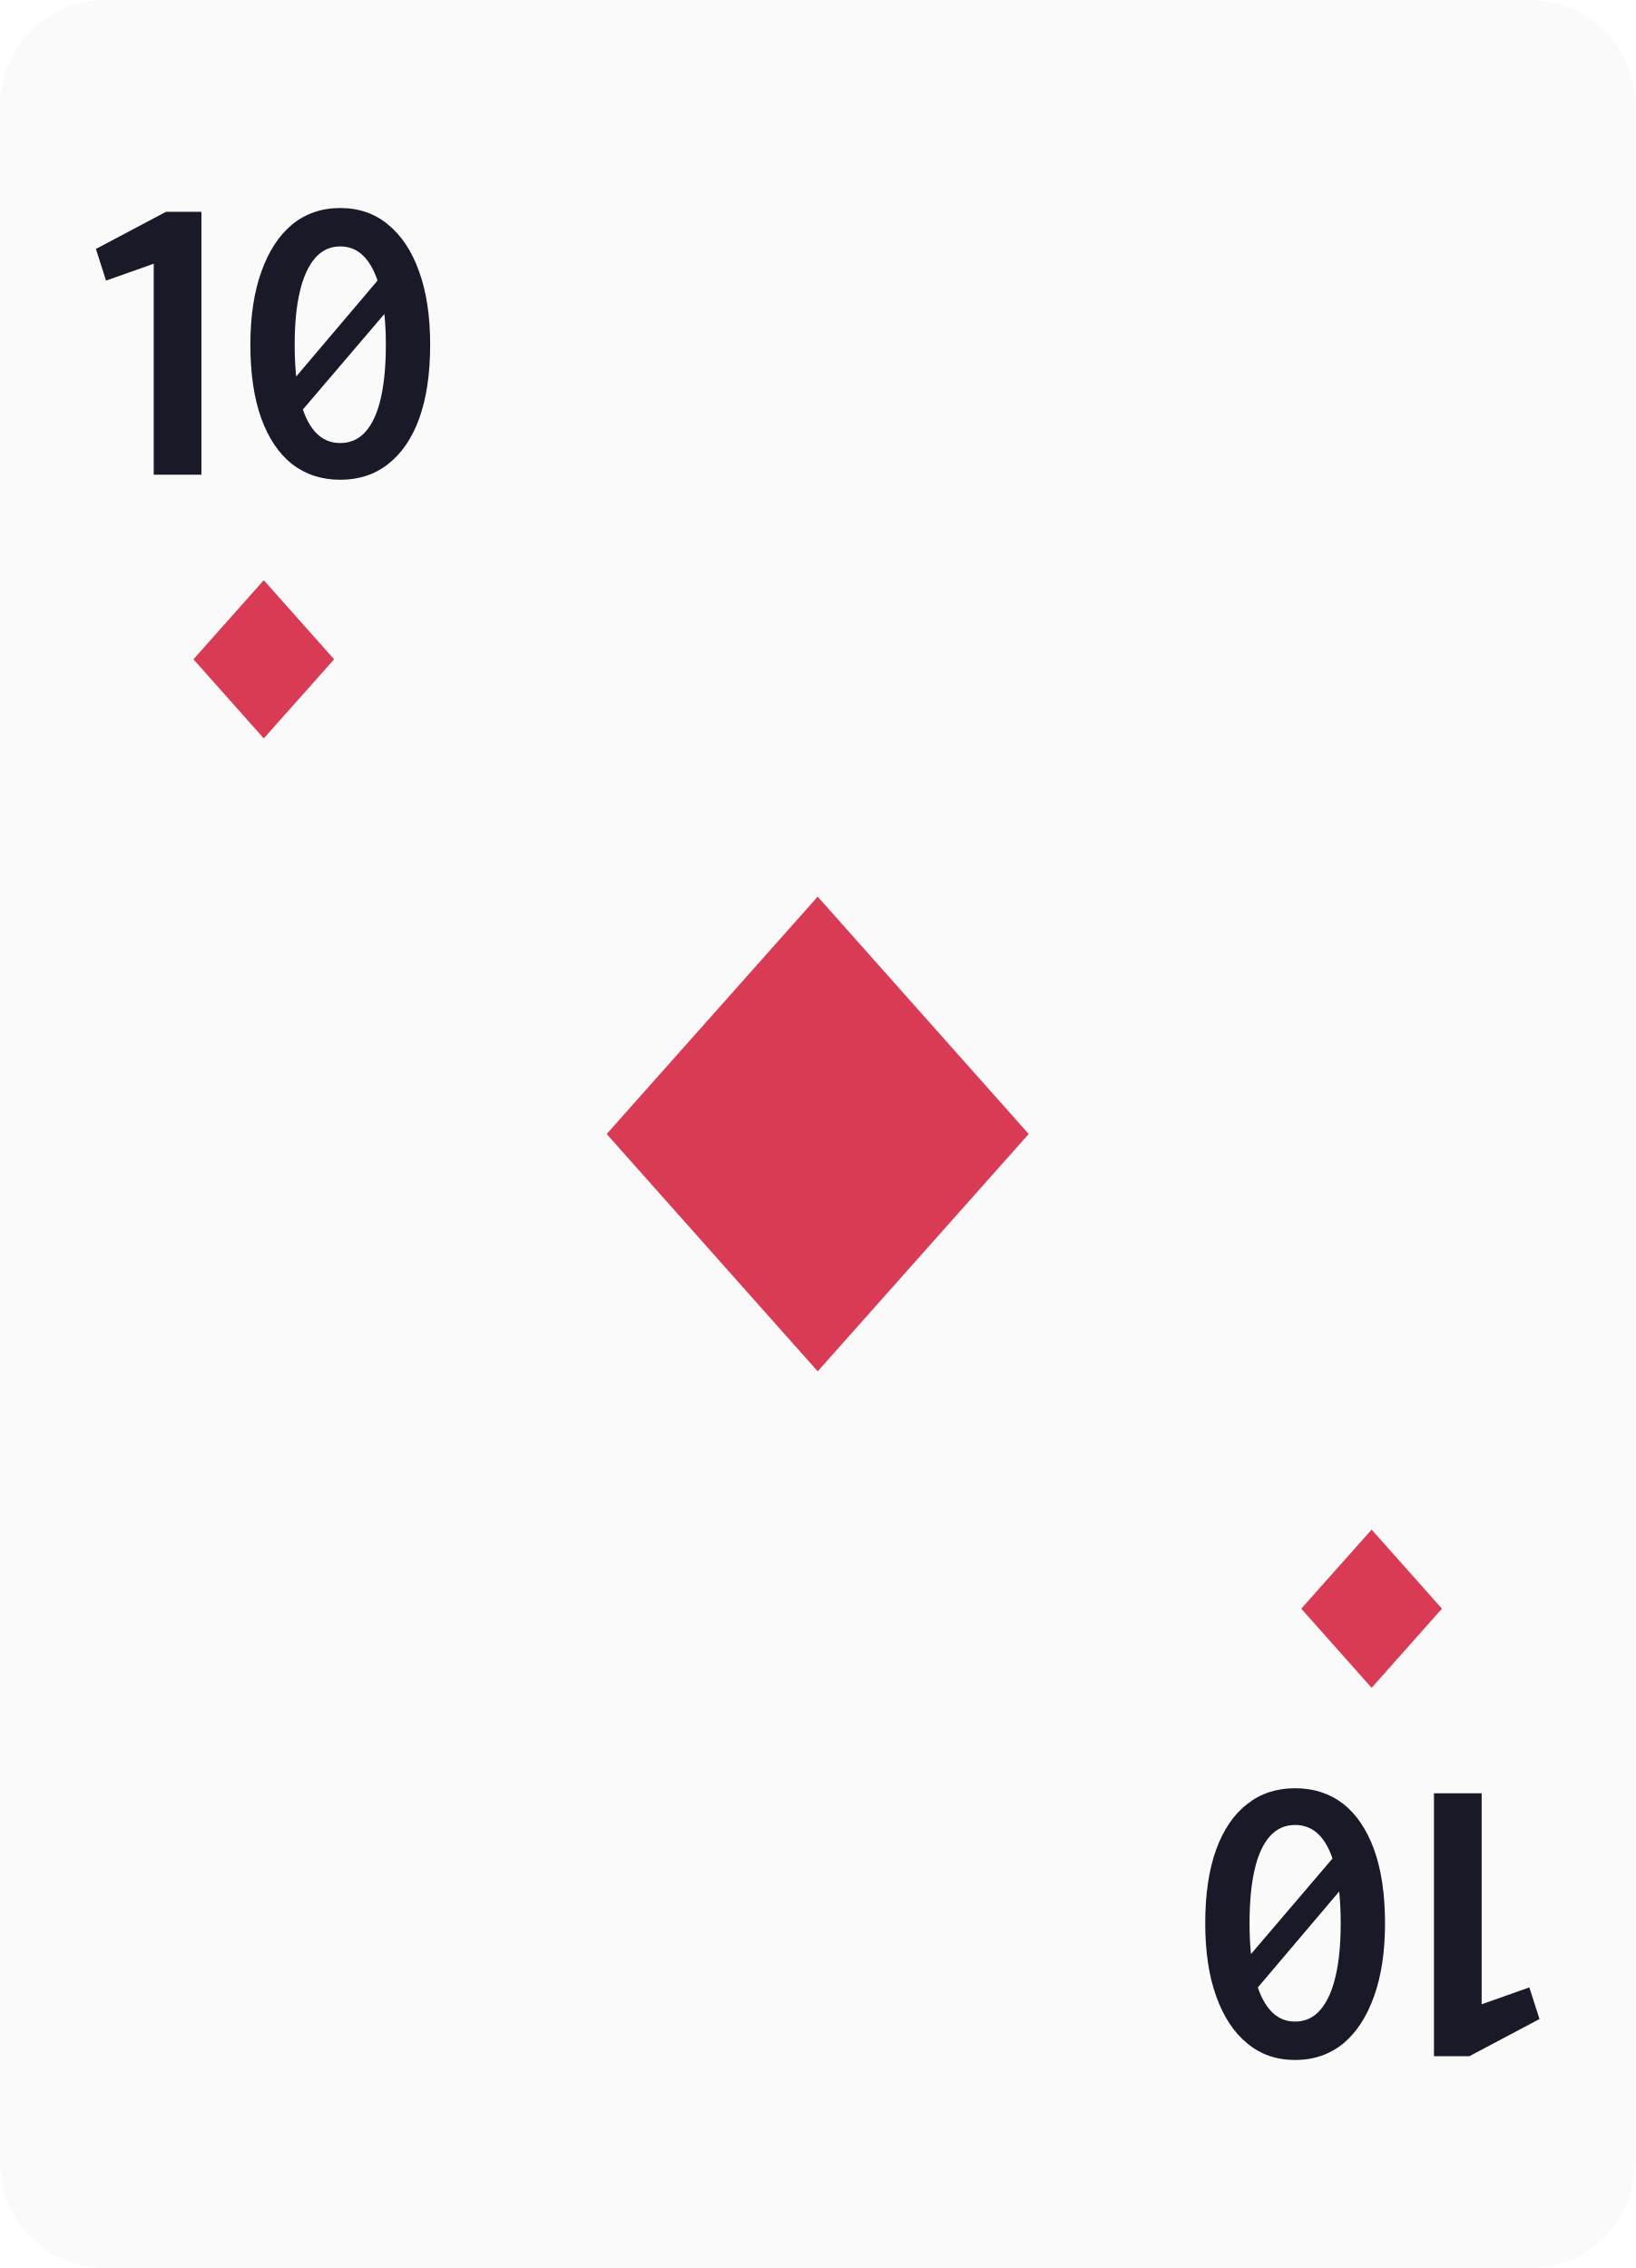
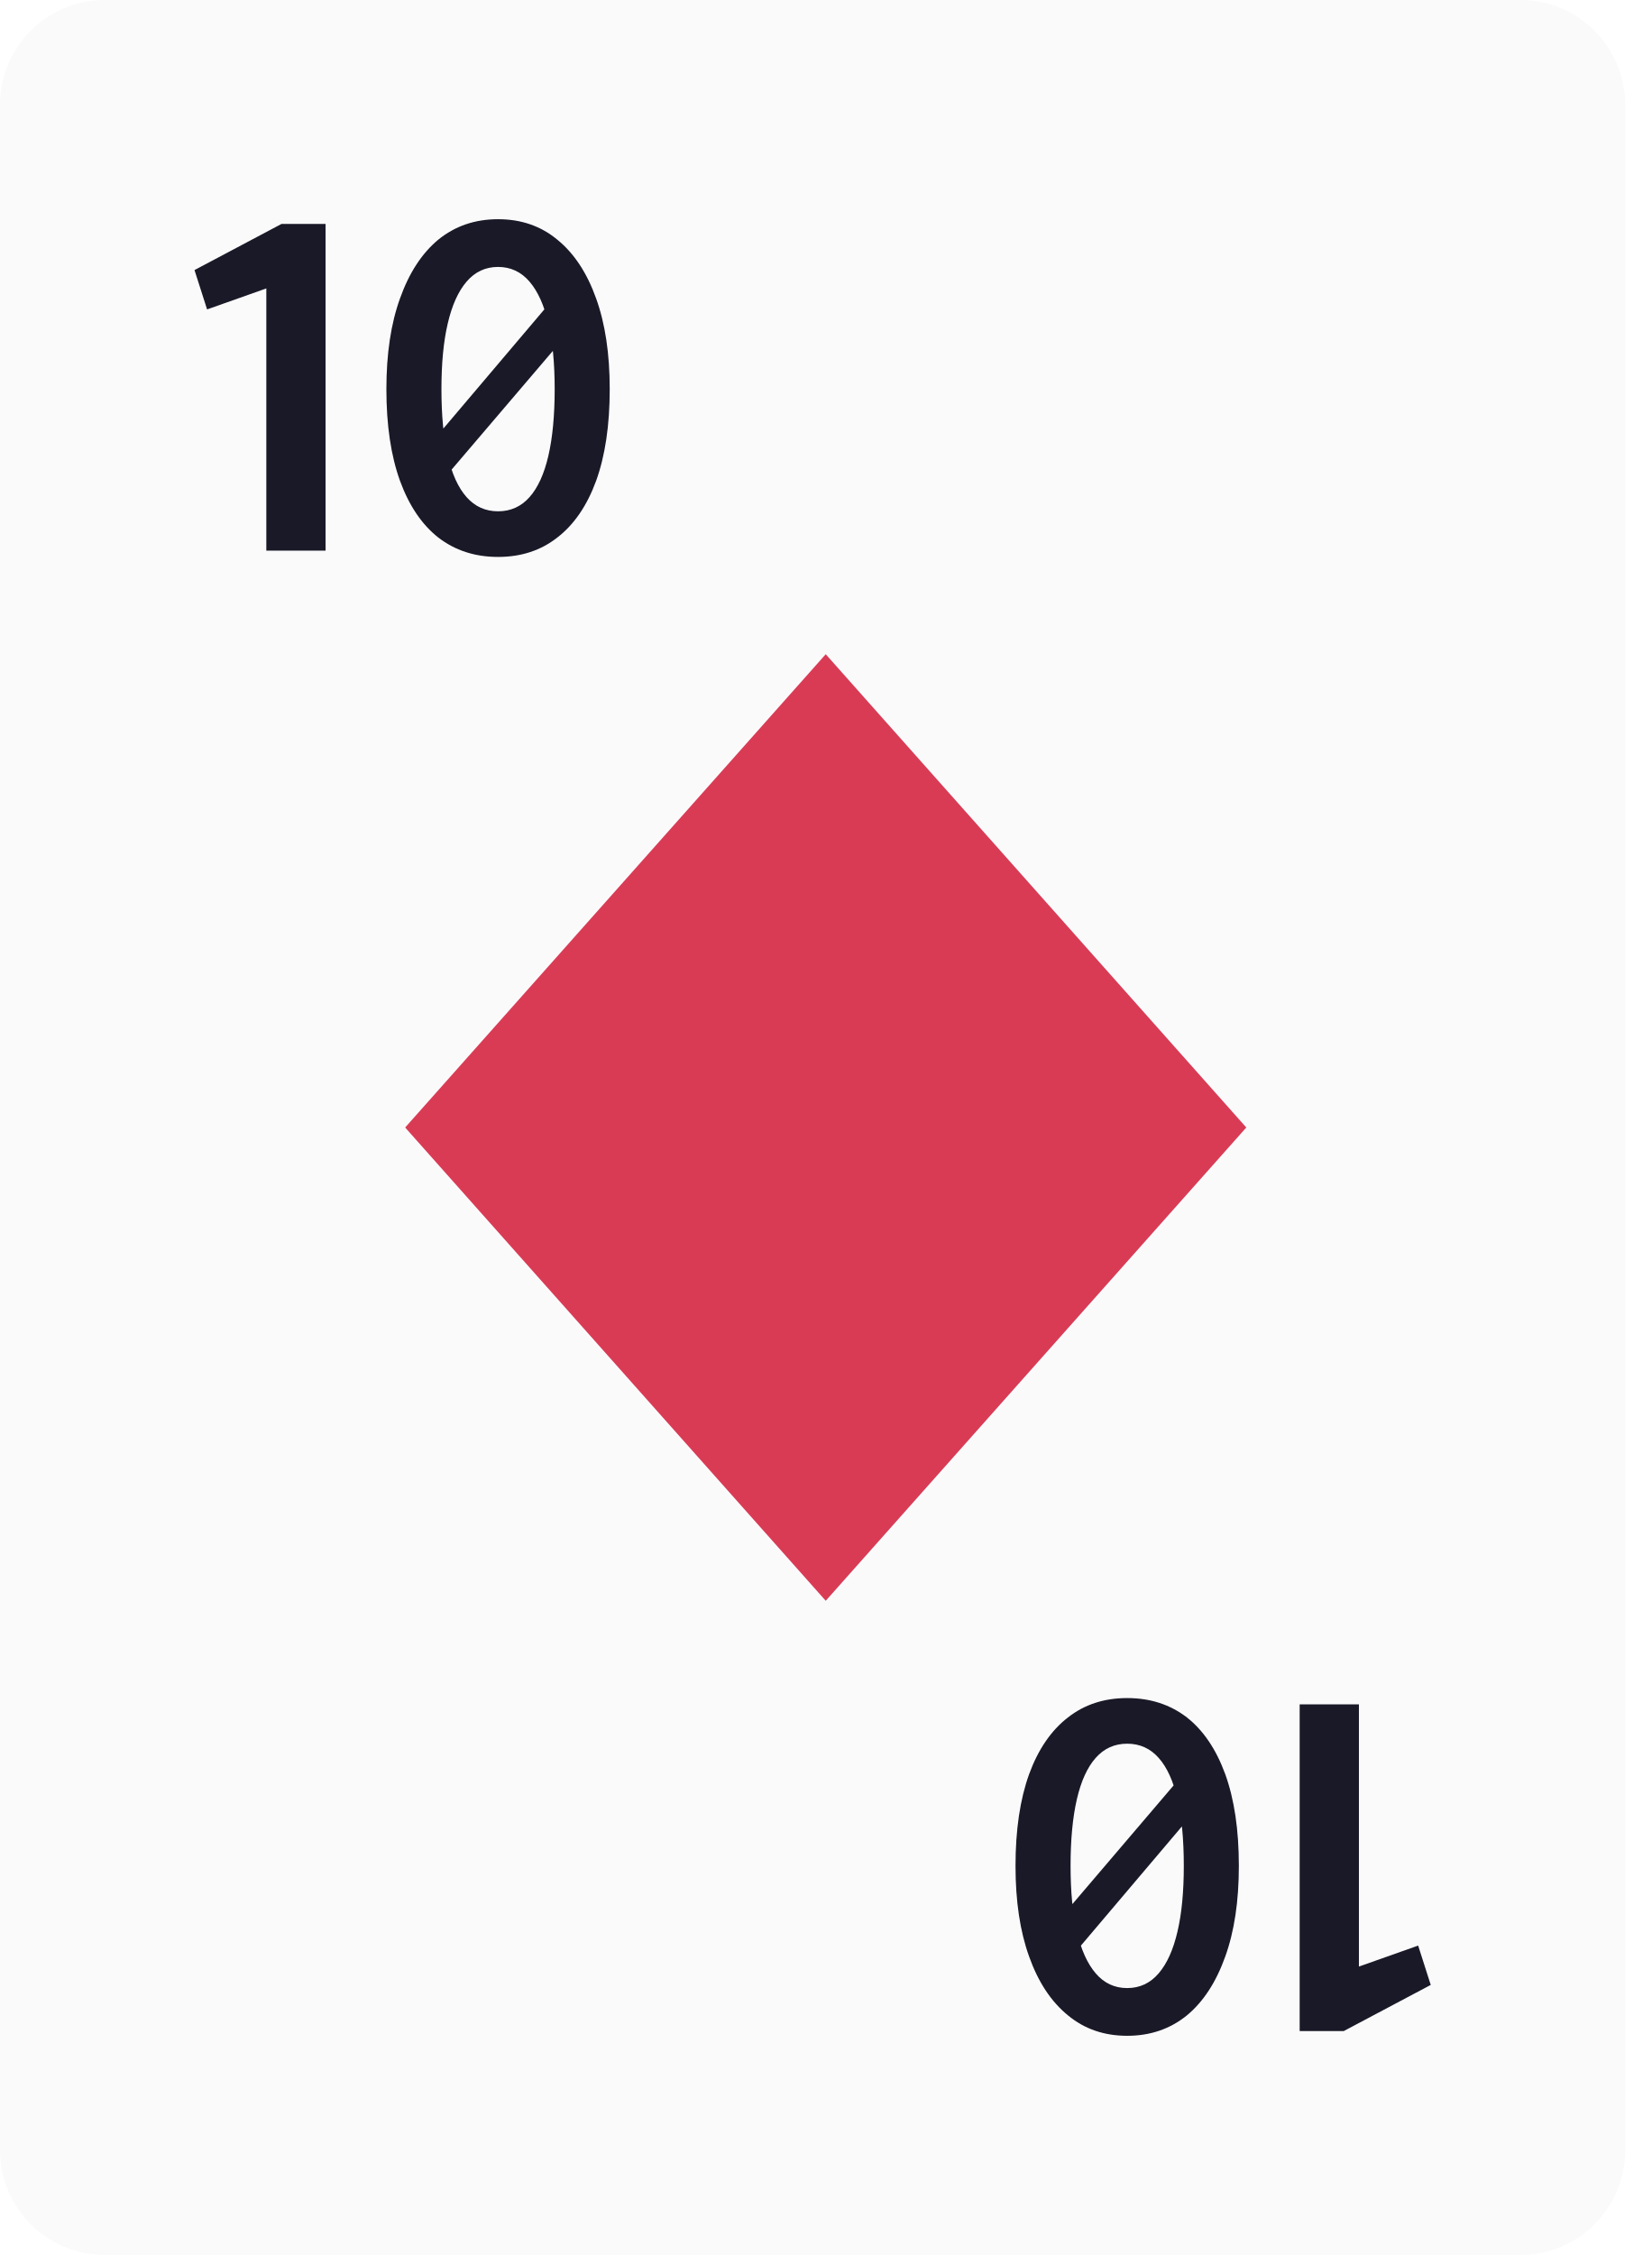
- <svg xmlns="http://www.w3.org/2000/svg" width="62" height="86" viewBox="0 0 62 86" fill="none">
+ <svg xmlns="http://www.w3.org/2000/svg" width="63" height="86" viewBox="0 0 63 86" fill="none">
  <rect width="62" height="86" rx="4" fill="#FAFAFB" />
-   <path d="M5.828 18V10L4.02 10.64L3.636 9.44L6.292 8.032H7.636V18H5.828ZM10.596 15.024L14.868 9.984L15.188 11.184L10.916 16.192L10.596 15.024ZM12.9 18.192C12.196 18.192 11.588 17.995 11.076 17.6C10.575 17.205 10.185 16.629 9.908 15.872C9.631 15.104 9.492 14.171 9.492 13.072C9.492 11.995 9.631 11.072 9.908 10.304C10.185 9.525 10.575 8.928 11.076 8.512C11.588 8.096 12.196 7.888 12.9 7.888C13.604 7.888 14.207 8.096 14.708 8.512C15.22 8.928 15.615 9.525 15.892 10.304C16.169 11.072 16.308 11.995 16.308 13.072C16.308 14.171 16.169 15.104 15.892 15.872C15.615 16.629 15.22 17.205 14.708 17.6C14.207 17.995 13.604 18.192 12.9 18.192ZM12.9 16.8C13.284 16.8 13.604 16.656 13.86 16.368C14.116 16.08 14.308 15.659 14.436 15.104C14.564 14.549 14.628 13.872 14.628 13.072C14.628 12.283 14.564 11.616 14.436 11.072C14.308 10.517 14.116 10.091 13.86 9.792C13.604 9.493 13.284 9.344 12.9 9.344C12.516 9.344 12.196 9.493 11.94 9.792C11.684 10.091 11.492 10.517 11.364 11.072C11.236 11.616 11.172 12.283 11.172 13.072C11.172 13.872 11.236 14.549 11.364 15.104C11.492 15.659 11.684 16.08 11.94 16.368C12.196 16.656 12.516 16.8 12.9 16.8Z" fill="#191927" />
-   <path d="M10 22L12.667 25L10 28L7.333 25L10 22Z" fill="#D93B55" />
-   <path d="M31 34L39 43L31 52L23 43L31 34Z" fill="#D93B55" />
-   <path d="M56.172 68V76L57.98 75.36L58.364 76.56L55.708 77.968H54.364V68H56.172ZM51.404 70.976L47.132 76.016L46.812 74.816L51.084 69.808L51.404 70.976ZM49.1 67.808C49.804 67.808 50.412 68.005 50.924 68.4C51.425 68.795 51.815 69.371 52.092 70.128C52.369 70.896 52.508 71.829 52.508 72.928C52.508 74.005 52.369 74.928 52.092 75.696C51.815 76.475 51.425 77.072 50.924 77.488C50.412 77.904 49.804 78.112 49.1 78.112C48.396 78.112 47.793 77.904 47.292 77.488C46.78 77.072 46.385 76.475 46.108 75.696C45.831 74.928 45.692 74.005 45.692 72.928C45.692 71.829 45.831 70.896 46.108 70.128C46.385 69.371 46.78 68.795 47.292 68.4C47.793 68.005 48.396 67.808 49.1 67.808ZM49.1 69.2C48.716 69.2 48.396 69.344 48.14 69.632C47.884 69.92 47.692 70.341 47.564 70.896C47.436 71.451 47.372 72.128 47.372 72.928C47.372 73.717 47.436 74.384 47.564 74.928C47.692 75.483 47.884 75.909 48.14 76.208C48.396 76.507 48.716 76.656 49.1 76.656C49.484 76.656 49.804 76.507 50.06 76.208C50.316 75.909 50.508 75.483 50.636 74.928C50.764 74.384 50.828 73.717 50.828 72.928C50.828 72.128 50.764 71.451 50.636 70.896C50.508 70.341 50.316 69.92 50.06 69.632C49.804 69.344 49.484 69.2 49.1 69.2Z" fill="#191927" />
-   <path d="M52 64L49.333 61L52 58L54.667 61L52 64Z" fill="#D93B55" />
+   <path d="M10.16 21V11L7.9 11.8L7.42 10.3L10.74 8.54H12.42V21H10.16ZM16.12 17.28L21.46 10.98L21.86 12.48L16.52 18.74L16.12 17.28ZM19 21.24C18.12 21.24 17.36 20.993 16.72 20.5C16.093 20.007 15.607 19.287 15.26 18.34C14.913 17.38 14.74 16.213 14.74 14.84C14.74 13.493 14.913 12.34 15.26 11.38C15.607 10.407 16.093 9.66 16.72 9.14C17.36 8.62 18.12 8.36 19 8.36C19.88 8.36 20.633 8.62 21.26 9.14C21.9 9.66 22.393 10.407 22.74 11.38C23.087 12.34 23.26 13.493 23.26 14.84C23.26 16.213 23.087 17.38 22.74 18.34C22.393 19.287 21.9 20.007 21.26 20.5C20.633 20.993 19.88 21.24 19 21.24ZM19 19.5C19.48 19.5 19.88 19.32 20.2 18.96C20.52 18.6 20.76 18.073 20.92 17.38C21.08 16.687 21.16 15.84 21.16 14.84C21.16 13.853 21.08 13.02 20.92 12.34C20.76 11.647 20.52 11.113 20.2 10.74C19.88 10.367 19.48 10.18 19 10.18C18.52 10.18 18.12 10.367 17.8 10.74C17.48 11.113 17.24 11.647 17.08 12.34C16.92 13.02 16.84 13.853 16.84 14.84C16.84 15.84 16.92 16.687 17.08 17.38C17.24 18.073 17.48 18.6 17.8 18.96C18.12 19.32 18.52 19.5 19 19.5Z" fill="#191927" />
+   <path d="M31.5 24.95L47.544 43L31.5 61.05L15.456 43L31.5 24.95Z" fill="#D93B55" />
+   <path d="M51.84 65V75L54.1 74.2L54.58 75.7L51.26 77.46H49.58V65H51.84ZM45.88 68.72L40.54 75.02L40.14 73.52L45.48 67.26L45.88 68.72ZM43 64.76C43.88 64.76 44.64 65.007 45.28 65.5C45.907 65.993 46.393 66.713 46.74 67.66C47.087 68.62 47.26 69.787 47.26 71.16C47.26 72.507 47.087 73.66 46.74 74.62C46.393 75.593 45.907 76.34 45.28 76.86C44.64 77.38 43.88 77.64 43 77.64C42.12 77.64 41.367 77.38 40.74 76.86C40.1 76.34 39.607 75.593 39.26 74.62C38.913 73.66 38.74 72.507 38.74 71.16C38.74 69.787 38.913 68.62 39.26 67.66C39.607 66.713 40.1 65.993 40.74 65.5C41.367 65.007 42.12 64.76 43 64.76ZM43 66.5C42.52 66.5 42.12 66.68 41.8 67.04C41.48 67.4 41.24 67.927 41.08 68.62C40.92 69.313 40.84 70.16 40.84 71.16C40.84 72.147 40.92 72.98 41.08 73.66C41.24 74.353 41.48 74.887 41.8 75.26C42.12 75.633 42.52 75.82 43 75.82C43.48 75.82 43.88 75.633 44.2 75.26C44.52 74.887 44.76 74.353 44.92 73.66C45.08 72.98 45.16 72.147 45.16 71.16C45.16 70.16 45.08 69.313 44.92 68.62C44.76 67.927 44.52 67.4 44.2 67.04C43.88 66.68 43.48 66.5 43 66.5Z" fill="#191927" />
</svg>
